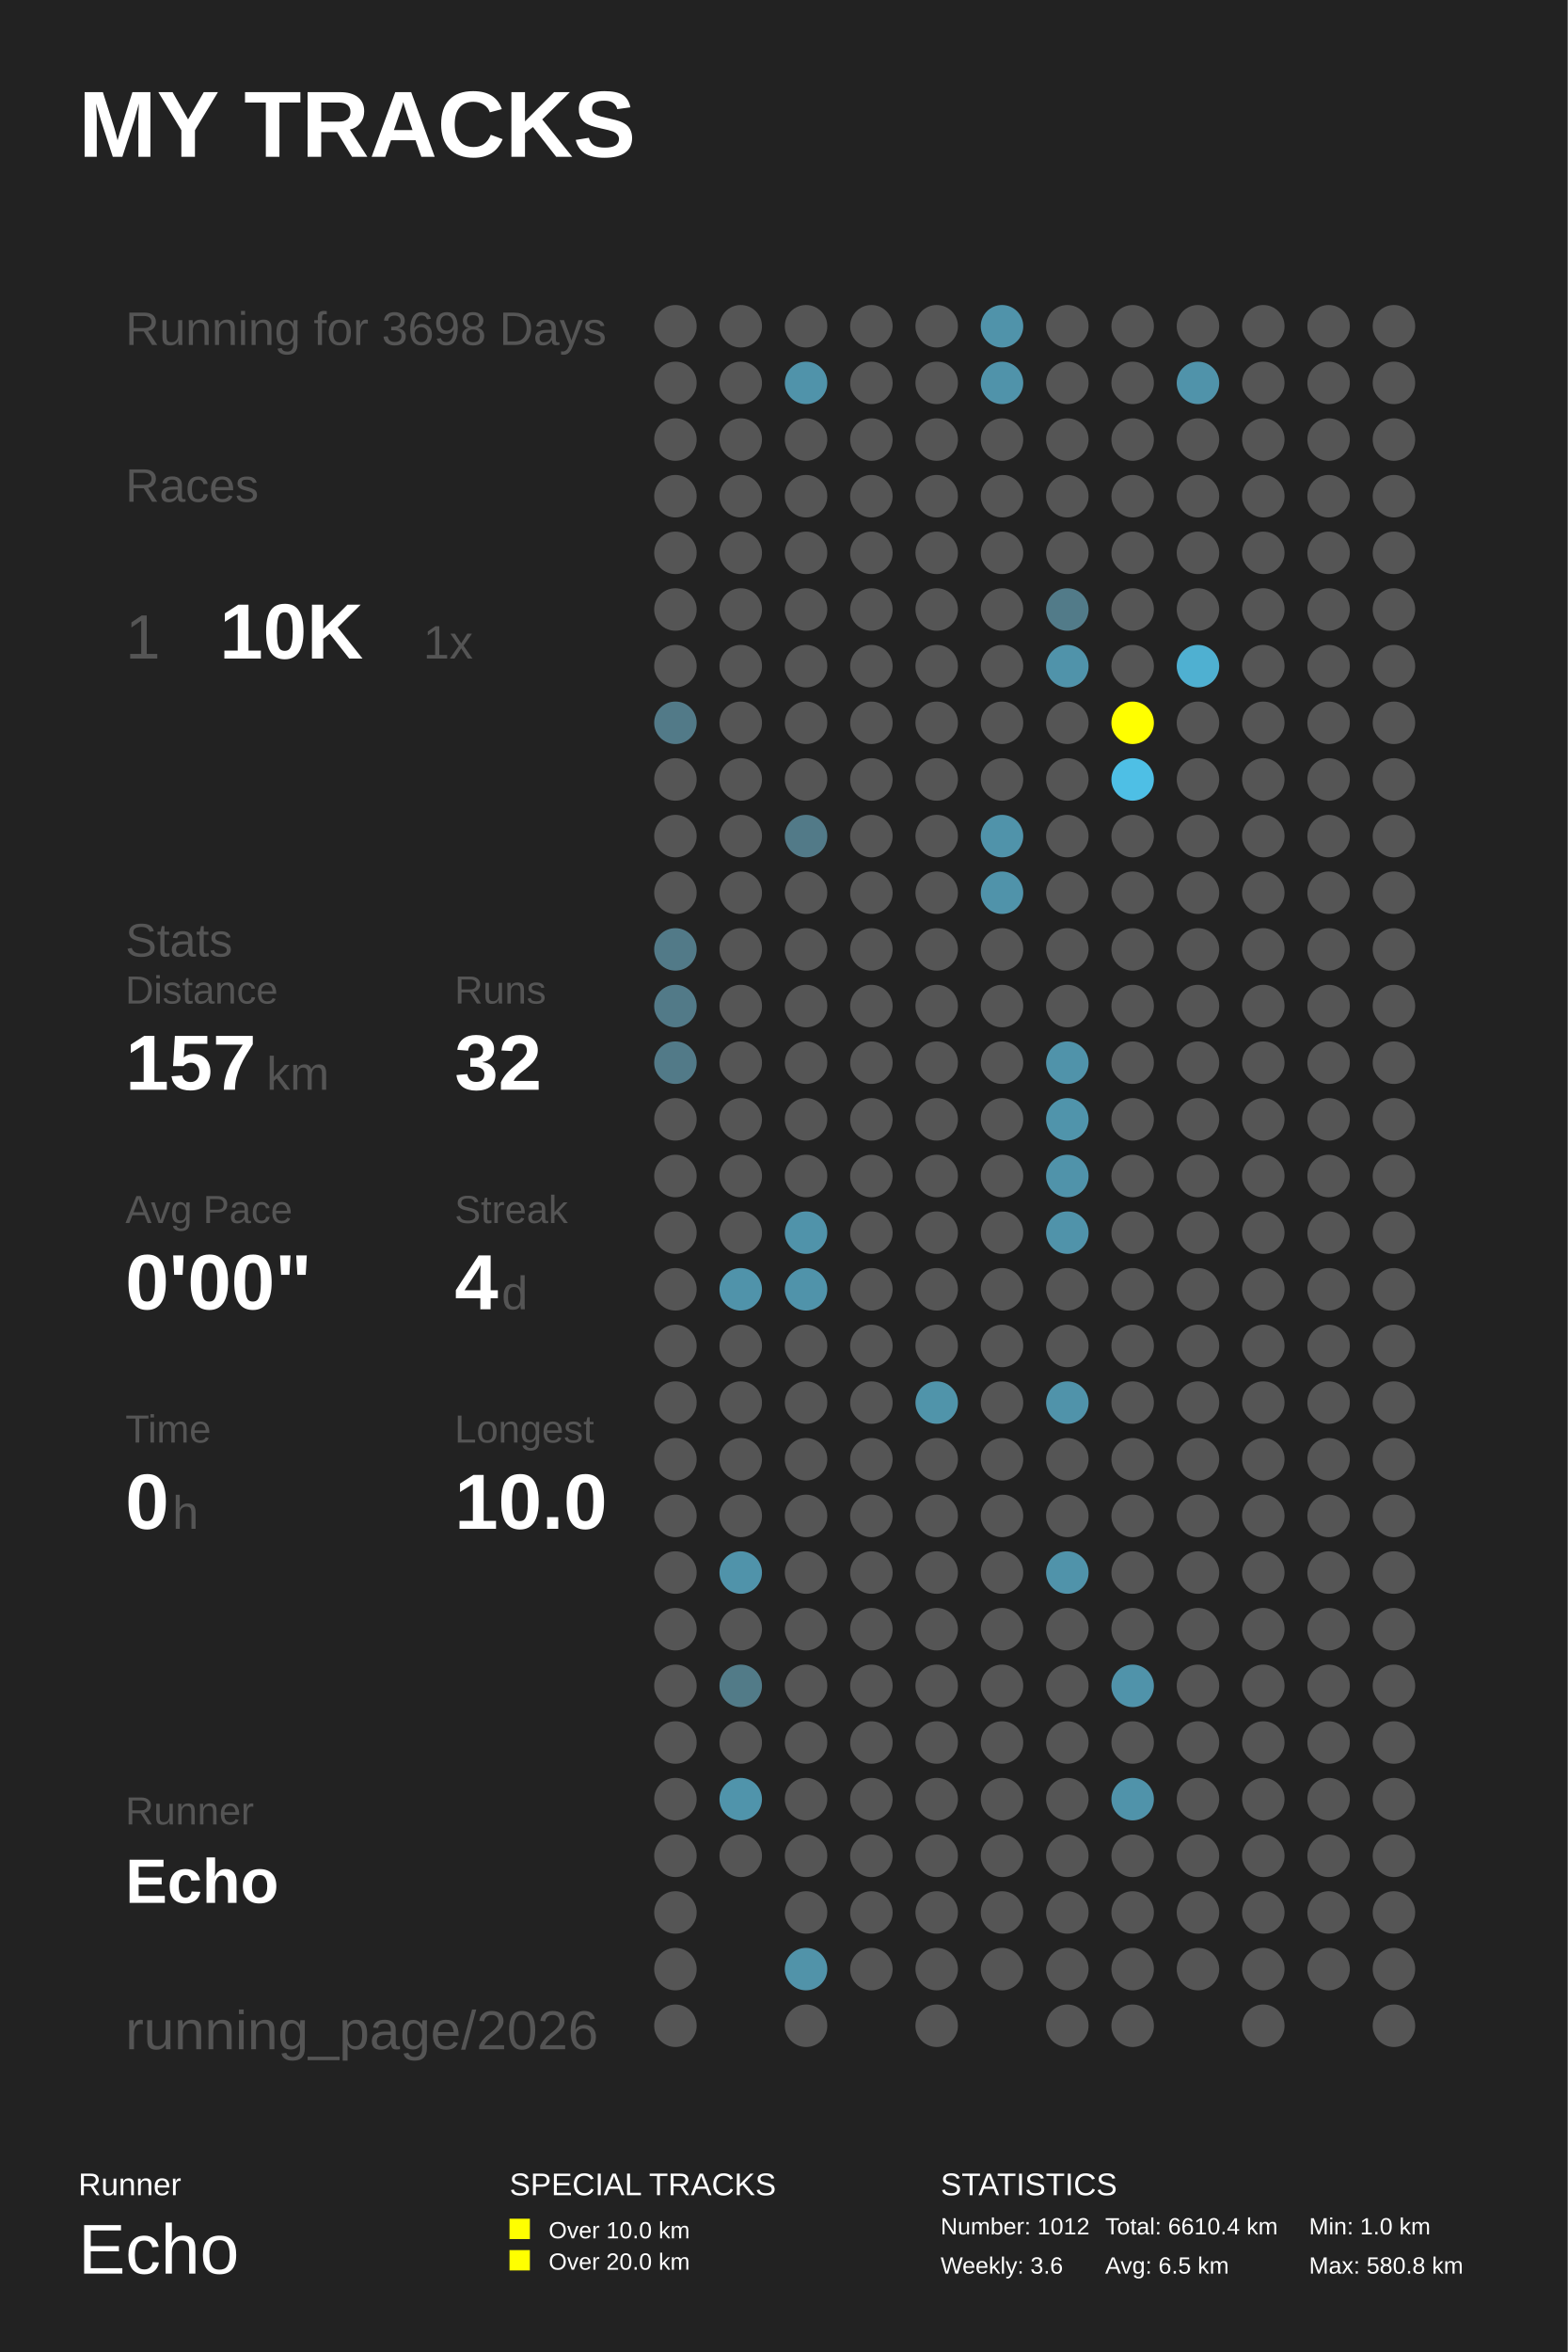
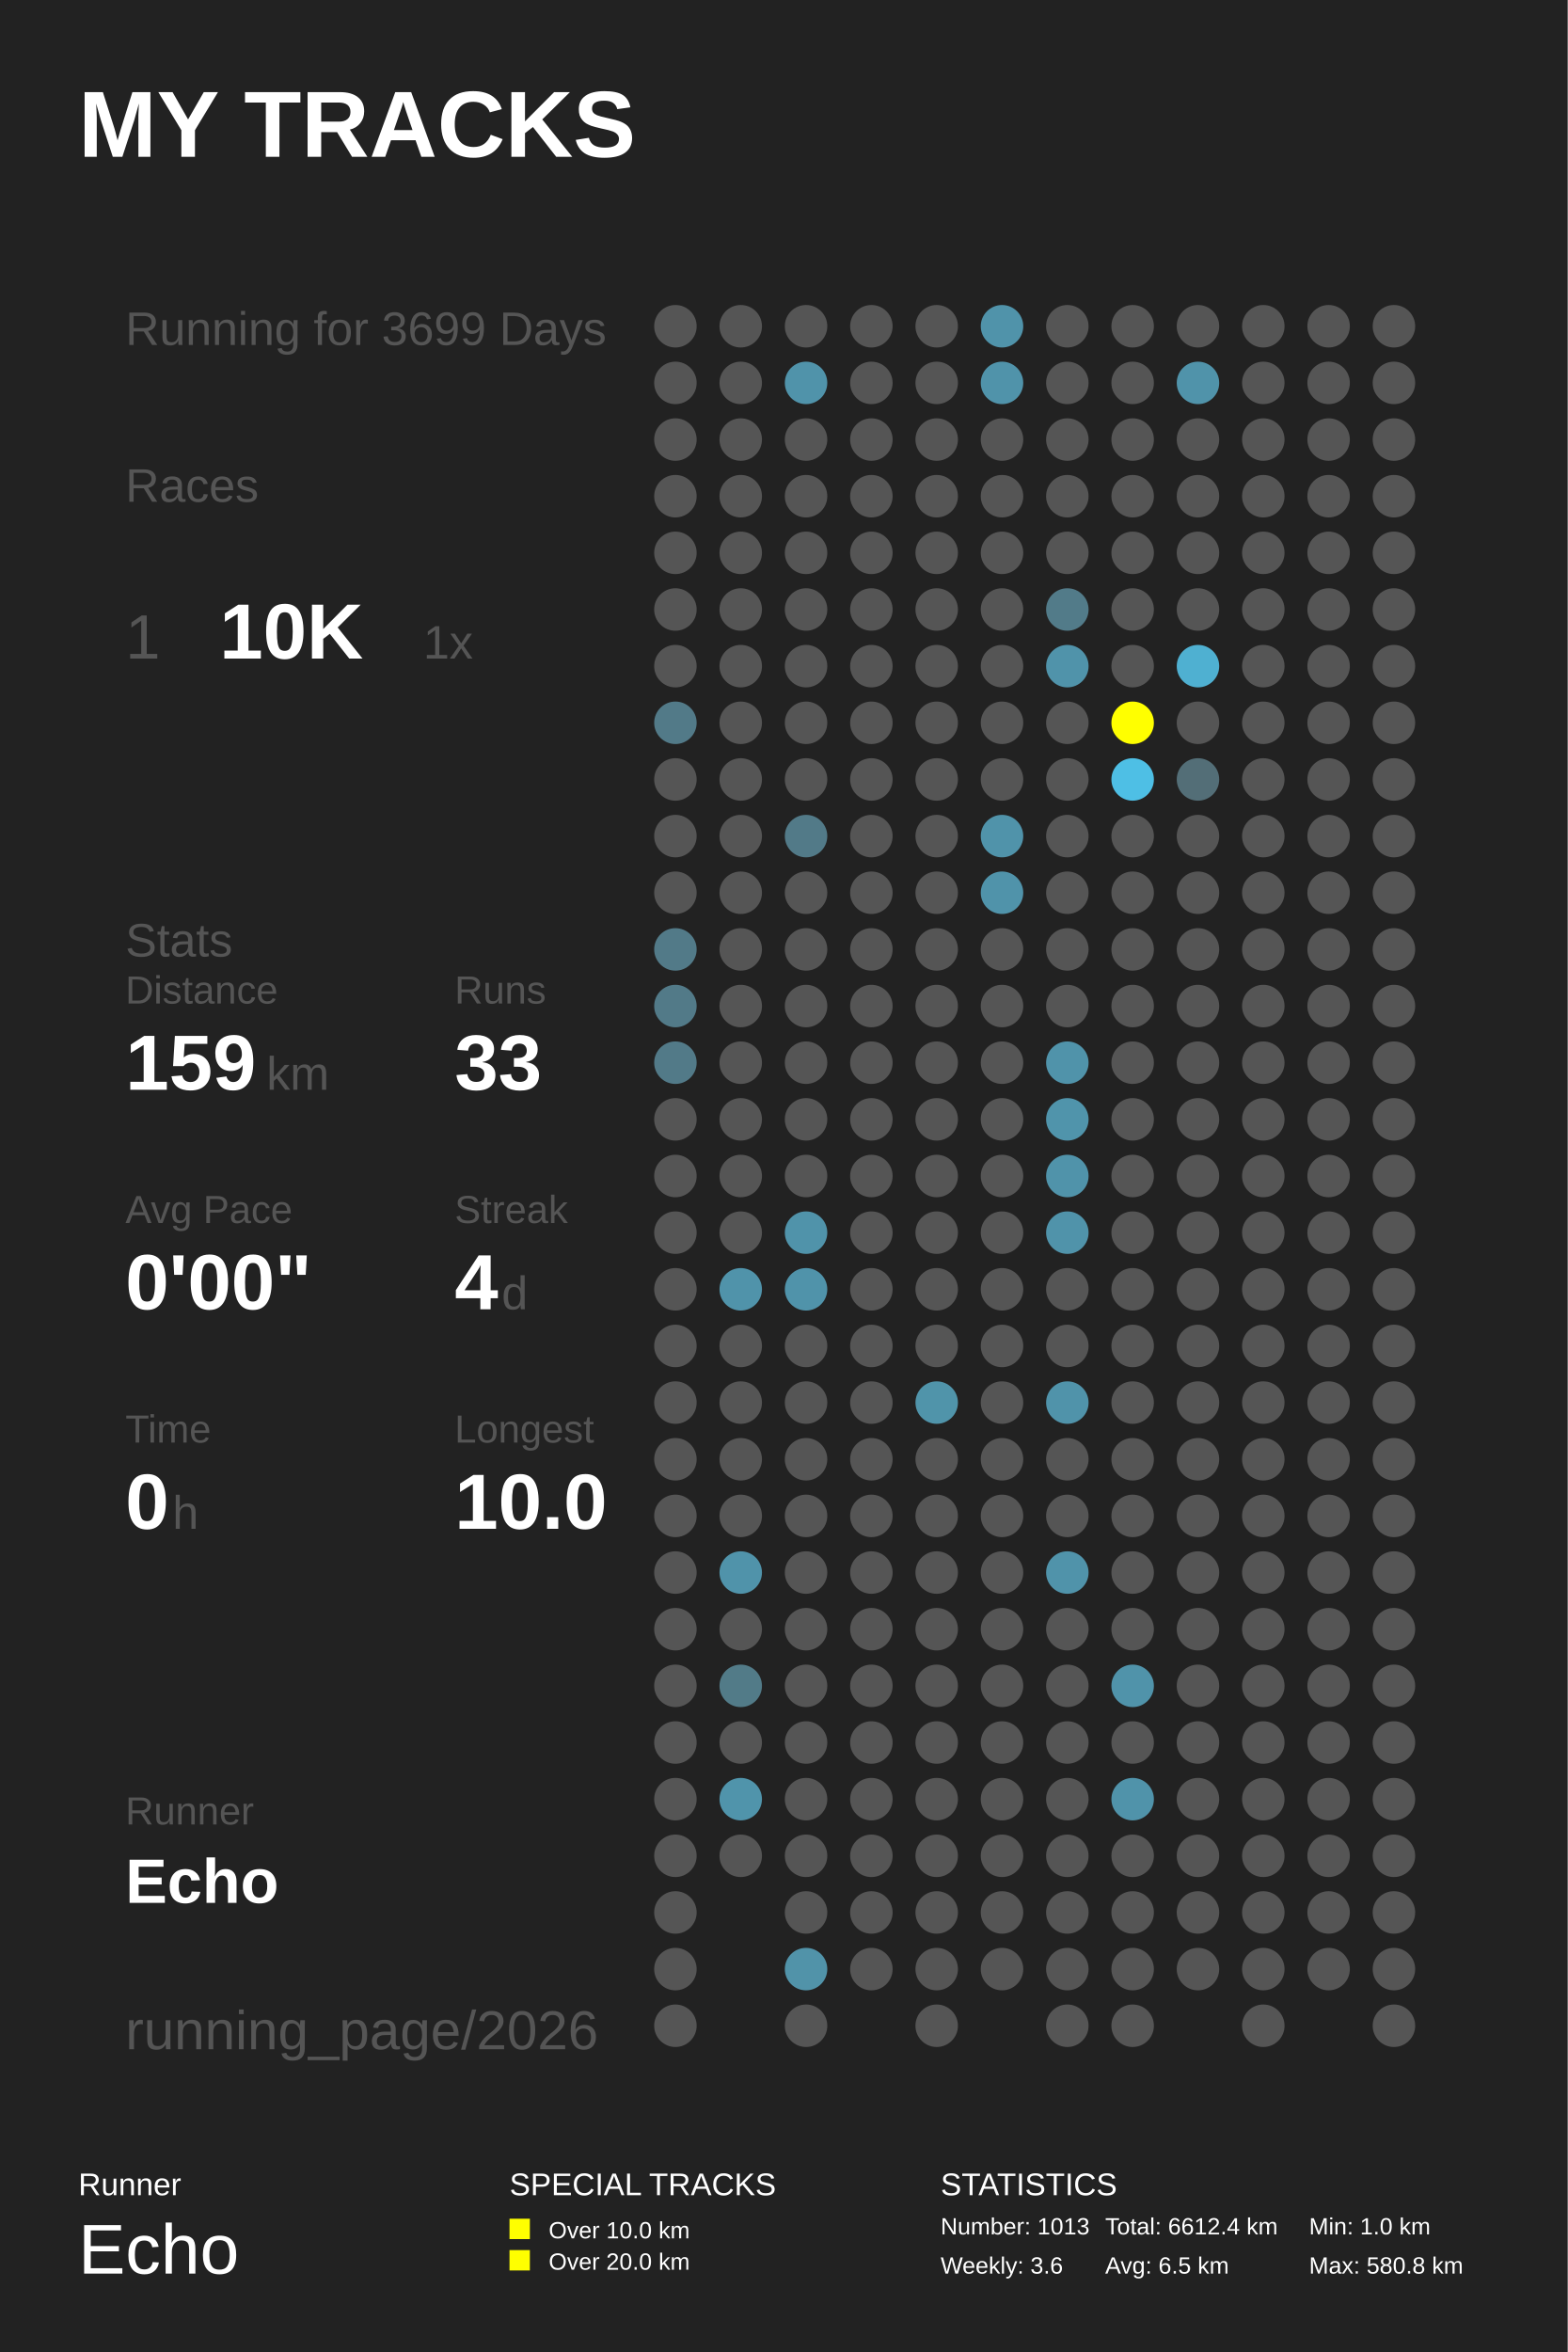
<svg xmlns="http://www.w3.org/2000/svg" baseProfile="full" height="300mm" version="1.1" viewBox="0,0,200,300" width="200mm">
  <defs />
  <rect fill="#222222" height="300" width="200" x="0" y="0" />
  <text fill="#FFFFFF" style="font-size:12px; font-family:Arial; font-weight:bold;" x="10" y="20">MY TRACKS</text>
  <text fill="#FFFFFF" style="font-size:4px; font-family:Arial" x="10" y="280">Runner</text>
  <text fill="#FFFFFF" style="font-size:9px; font-family:Arial" x="10" y="290">Echo</text>
  <text fill="#FFFFFF" style="font-size:4px; font-family:Arial" x="65" y="280">SPECIAL TRACKS</text>
  <rect fill="#FFFF00" height="2.6" width="2.6" x="65" y="283" />
  <text fill="#FFFFFF" style="font-size:3px; font-family:Arial" x="70" y="285.5">Over 10.0 km</text>
  <rect fill="#FFFF00" height="2.6" width="2.6" x="65" y="287" />
  <text fill="#FFFFFF" style="font-size:3px; font-family:Arial" x="70" y="289.5">Over 20.0 km</text>
  <text fill="#FFFFFF" style="font-size:4px; font-family:Arial" x="120" y="280">STATISTICS</text>
-   <text fill="#FFFFFF" style="font-size:3px; font-family:Arial" x="120" y="285">Number: 1012</text>
+   <text fill="#FFFFFF" style="font-size:3px; font-family:Arial" x="120" y="285">Number: 1013</text>
  <text fill="#FFFFFF" style="font-size:3px; font-family:Arial" x="120" y="290">Weekly: 3.6</text>
-   <text fill="#FFFFFF" style="font-size:3px; font-family:Arial" x="141" y="285">Total: 6610.4 km</text>
+   <text fill="#FFFFFF" style="font-size:3px; font-family:Arial" x="141" y="285">Total: 6612.4 km</text>
  <text fill="#FFFFFF" style="font-size:3px; font-family:Arial" x="141" y="290">Avg: 6.5 km</text>
  <text fill="#FFFFFF" style="font-size:3px; font-family:Arial" x="167" y="285">Min: 1.0 km</text>
  <text fill="#FFFFFF" style="font-size:3px; font-family:Arial" x="167" y="290">Max: 580.8 km</text>
-   <text fill="#555555" style="font-size:6px; font-family:Arial;" x="16" y="44">Running for 3698 Days</text>
+   <text fill="#555555" style="font-size:6px; font-family:Arial;" x="16" y="44">Running for 3699 Days</text>
  <text fill="#555555" style="font-size:6px; font-family:Arial;" x="16" y="64">Races</text>
  <text fill="#555555" style="font-size:8px; font-family:Arial;" x="16" y="84">1</text>
  <text fill="#FFFFFF" style="font-size:10px; font-family:Arial; font-weight:bold;" x="28" y="84">10K</text>
  <text fill="#555555" style="font-size:6px; font-family:Arial;" x="54" y="84">1x</text>
  <text fill="#555555" style="font-size:6px; font-family:Arial;" x="16" y="122">Stats</text>
  <text fill="#555555" style="font-size:5px; font-family:Arial;" x="16" y="128">Distance</text>
-   <text fill="#FFFFFF" style="font-size:10px; font-family:Arial; font-weight:bold;" x="16" y="139">157</text>
+   <text fill="#FFFFFF" style="font-size:10px; font-family:Arial; font-weight:bold;" x="16" y="139">159</text>
  <text fill="#555555" style="font-size:6px; font-family:Arial;" x="34" y="139">km</text>
  <text fill="#555555" style="font-size:5px; font-family:Arial;" x="58" y="128">Runs</text>
-   <text fill="#FFFFFF" style="font-size:10px; font-family:Arial; font-weight:bold;" x="58" y="139">32</text>
+   <text fill="#FFFFFF" style="font-size:10px; font-family:Arial; font-weight:bold;" x="58" y="139">33</text>
  <text fill="#555555" style="font-size:5px; font-family:Arial;" x="16" y="156">Avg Pace</text>
  <text fill="#FFFFFF" style="font-size:10px; font-family:Arial; font-weight:bold;" x="16" y="167">0'00"</text>
  <text fill="#555555" style="font-size:5px; font-family:Arial;" x="58" y="156">Streak</text>
  <text fill="#FFFFFF" style="font-size:10px; font-family:Arial; font-weight:bold;" x="58" y="167">4</text>
  <text fill="#555555" style="font-size:6px; font-family:Arial;" x="64" y="167">d</text>
  <text fill="#555555" style="font-size:5px; font-family:Arial;" x="16" y="184">Time</text>
  <text fill="#FFFFFF" style="font-size:10px; font-family:Arial; font-weight:bold;" x="16" y="195">0</text>
  <text fill="#555555" style="font-size:6px; font-family:Arial;" x="22" y="195">h</text>
  <text fill="#555555" style="font-size:5px; font-family:Arial;" x="58" y="184">Longest</text>
  <text fill="#FFFFFF" style="font-size:10px; font-family:Arial; font-weight:bold;" x="58" y="195">10.0</text>
  <text fill="#555555" style="font-size:5px; font-family:Arial;" x="16" y="232.71">Runner</text>
  <text fill="#FFFFFF" style="font-size:8px; font-family:Arial; font-weight:bold;" x="16" y="242.71">Echo</text>
  <text fill="#555555" style="font-size:7px; font-family:Arial;" x="16" y="261.387">running_page/2026</text>
  <circle cx="86.167" cy="41.613" fill="#555555" r="2.71" />
  <circle cx="86.167" cy="48.839" fill="#555555" r="2.71" />
  <circle cx="86.167" cy="56.065" fill="#555555" r="2.71" />
  <circle cx="86.167" cy="63.29" fill="#555555" r="2.71" />
  <circle cx="86.167" cy="70.516" fill="#555555" r="2.71" />
  <circle cx="86.167" cy="77.742" fill="#555555" r="2.71" />
  <circle cx="86.167" cy="84.968" fill="#555555" r="2.71" />
  <circle cx="86.167" cy="92.194" fill="#527a88" r="2.71" />
  <circle cx="86.167" cy="99.419" fill="#555555" r="2.71" />
  <circle cx="86.167" cy="106.645" fill="#555555" r="2.71" />
  <circle cx="86.167" cy="113.871" fill="#555555" r="2.71" />
  <circle cx="86.167" cy="121.097" fill="#527a88" r="2.71" />
  <circle cx="86.167" cy="128.323" fill="#527a88" r="2.71" />
  <circle cx="86.167" cy="135.548" fill="#527a88" r="2.71" />
  <circle cx="86.167" cy="142.774" fill="#555555" r="2.71" />
  <circle cx="86.167" cy="150.0" fill="#555555" r="2.71" />
  <circle cx="86.167" cy="157.226" fill="#555555" r="2.71" />
  <circle cx="86.167" cy="164.452" fill="#555555" r="2.71" />
  <circle cx="86.167" cy="171.677" fill="#555555" r="2.71" />
  <circle cx="86.167" cy="178.903" fill="#555555" r="2.71" />
  <circle cx="86.167" cy="186.129" fill="#555555" r="2.71" />
  <circle cx="86.167" cy="193.355" fill="#555555" r="2.71" />
  <circle cx="86.167" cy="200.581" fill="#555555" r="2.71" />
  <circle cx="86.167" cy="207.806" fill="#555555" r="2.71" />
  <circle cx="86.167" cy="215.032" fill="#555555" r="2.71" />
  <circle cx="86.167" cy="222.258" fill="#555555" r="2.71" />
  <circle cx="86.167" cy="229.484" fill="#555555" r="2.71" />
  <circle cx="86.167" cy="236.71" fill="#555555" r="2.71" />
  <circle cx="86.167" cy="243.935" fill="#555555" r="2.71" />
  <circle cx="86.167" cy="251.161" fill="#555555" r="2.71" />
  <circle cx="86.167" cy="258.387" fill="#555555" r="2.71" />
  <circle cx="94.5" cy="41.613" fill="#555555" r="2.71" />
  <circle cx="94.5" cy="48.839" fill="#555555" r="2.71" />
  <circle cx="94.5" cy="56.065" fill="#555555" r="2.71" />
  <circle cx="94.5" cy="63.29" fill="#555555" r="2.71" />
  <circle cx="94.5" cy="70.516" fill="#555555" r="2.71" />
  <circle cx="94.5" cy="77.742" fill="#555555" r="2.71" />
  <circle cx="94.5" cy="84.968" fill="#555555" r="2.71" />
  <circle cx="94.5" cy="92.194" fill="#555555" r="2.71" />
  <circle cx="94.5" cy="99.419" fill="#555555" r="2.71" />
  <circle cx="94.5" cy="106.645" fill="#555555" r="2.71" />
  <circle cx="94.5" cy="113.871" fill="#555555" r="2.71" />
  <circle cx="94.5" cy="121.097" fill="#555555" r="2.71" />
  <circle cx="94.5" cy="128.323" fill="#555555" r="2.71" />
  <circle cx="94.5" cy="135.548" fill="#555555" r="2.71" />
  <circle cx="94.5" cy="142.774" fill="#555555" r="2.71" />
  <circle cx="94.5" cy="150.0" fill="#555555" r="2.71" />
  <circle cx="94.5" cy="157.226" fill="#555555" r="2.71" />
  <circle cx="94.5" cy="164.452" fill="#5093aa" r="2.71" />
  <circle cx="94.5" cy="171.677" fill="#555555" r="2.71" />
  <circle cx="94.5" cy="178.903" fill="#555555" r="2.71" />
  <circle cx="94.5" cy="186.129" fill="#555555" r="2.71" />
  <circle cx="94.5" cy="193.355" fill="#555555" r="2.71" />
  <circle cx="94.5" cy="200.581" fill="#5093aa" r="2.71" />
  <circle cx="94.5" cy="207.806" fill="#555555" r="2.71" />
  <circle cx="94.5" cy="215.032" fill="#527b88" r="2.71" />
  <circle cx="94.5" cy="222.258" fill="#555555" r="2.71" />
  <circle cx="94.5" cy="229.484" fill="#5094ab" r="2.71" />
  <circle cx="94.5" cy="236.71" fill="#555555" r="2.71" />
  <circle cx="102.833" cy="41.613" fill="#555555" r="2.71" />
  <circle cx="102.833" cy="48.839" fill="#5093aa" r="2.71" />
  <circle cx="102.833" cy="56.065" fill="#555555" r="2.71" />
  <circle cx="102.833" cy="63.29" fill="#555555" r="2.71" />
  <circle cx="102.833" cy="70.516" fill="#555555" r="2.71" />
  <circle cx="102.833" cy="77.742" fill="#555555" r="2.71" />
  <circle cx="102.833" cy="84.968" fill="#555555" r="2.71" />
  <circle cx="102.833" cy="92.194" fill="#555555" r="2.71" />
  <circle cx="102.833" cy="99.419" fill="#555555" r="2.71" />
  <circle cx="102.833" cy="106.645" fill="#527a88" r="2.71" />
  <circle cx="102.833" cy="113.871" fill="#555555" r="2.71" />
  <circle cx="102.833" cy="121.097" fill="#555555" r="2.71" />
  <circle cx="102.833" cy="128.323" fill="#555555" r="2.71" />
  <circle cx="102.833" cy="135.548" fill="#555555" r="2.71" />
  <circle cx="102.833" cy="142.774" fill="#555555" r="2.71" />
  <circle cx="102.833" cy="150.0" fill="#555555" r="2.71" />
  <circle cx="102.833" cy="157.226" fill="#5093aa" r="2.71" />
  <circle cx="102.833" cy="164.452" fill="#5093aa" r="2.71" />
  <circle cx="102.833" cy="171.677" fill="#555555" r="2.71" />
  <circle cx="102.833" cy="178.903" fill="#555555" r="2.71" />
  <circle cx="102.833" cy="186.129" fill="#555555" r="2.71" />
  <circle cx="102.833" cy="193.355" fill="#555555" r="2.71" />
  <circle cx="102.833" cy="200.581" fill="#555555" r="2.71" />
  <circle cx="102.833" cy="207.806" fill="#555555" r="2.71" />
  <circle cx="102.833" cy="215.032" fill="#555555" r="2.71" />
  <circle cx="102.833" cy="222.258" fill="#555555" r="2.71" />
  <circle cx="102.833" cy="229.484" fill="#555555" r="2.71" />
  <circle cx="102.833" cy="236.71" fill="#555555" r="2.71" />
  <circle cx="102.833" cy="243.935" fill="#555555" r="2.71" />
  <circle cx="102.833" cy="251.161" fill="#5193a9" r="2.71" />
  <circle cx="102.833" cy="258.387" fill="#555555" r="2.71" />
  <circle cx="111.167" cy="41.613" fill="#555555" r="2.71" />
  <circle cx="111.167" cy="48.839" fill="#555555" r="2.71" />
  <circle cx="111.167" cy="56.065" fill="#555555" r="2.71" />
  <circle cx="111.167" cy="63.29" fill="#555555" r="2.71" />
  <circle cx="111.167" cy="70.516" fill="#555555" r="2.71" />
  <circle cx="111.167" cy="77.742" fill="#555555" r="2.71" />
  <circle cx="111.167" cy="84.968" fill="#555555" r="2.71" />
  <circle cx="111.167" cy="92.194" fill="#555555" r="2.71" />
  <circle cx="111.167" cy="99.419" fill="#555555" r="2.71" />
  <circle cx="111.167" cy="106.645" fill="#555555" r="2.71" />
  <circle cx="111.167" cy="113.871" fill="#555555" r="2.71" />
  <circle cx="111.167" cy="121.097" fill="#555555" r="2.71" />
  <circle cx="111.167" cy="128.323" fill="#555555" r="2.71" />
  <circle cx="111.167" cy="135.548" fill="#555555" r="2.71" />
  <circle cx="111.167" cy="142.774" fill="#555555" r="2.71" />
  <circle cx="111.167" cy="150.0" fill="#555555" r="2.71" />
  <circle cx="111.167" cy="157.226" fill="#555555" r="2.71" />
  <circle cx="111.167" cy="164.452" fill="#555555" r="2.71" />
  <circle cx="111.167" cy="171.677" fill="#555555" r="2.71" />
  <circle cx="111.167" cy="178.903" fill="#555555" r="2.71" />
  <circle cx="111.167" cy="186.129" fill="#555555" r="2.71" />
  <circle cx="111.167" cy="193.355" fill="#555555" r="2.71" />
  <circle cx="111.167" cy="200.581" fill="#555555" r="2.71" />
  <circle cx="111.167" cy="207.806" fill="#555555" r="2.71" />
  <circle cx="111.167" cy="215.032" fill="#555555" r="2.71" />
  <circle cx="111.167" cy="222.258" fill="#555555" r="2.71" />
  <circle cx="111.167" cy="229.484" fill="#555555" r="2.71" />
  <circle cx="111.167" cy="236.71" fill="#555555" r="2.71" />
  <circle cx="111.167" cy="243.935" fill="#555555" r="2.71" />
  <circle cx="111.167" cy="251.161" fill="#555555" r="2.71" />
  <circle cx="119.5" cy="41.613" fill="#555555" r="2.71" />
  <circle cx="119.5" cy="48.839" fill="#555555" r="2.71" />
  <circle cx="119.5" cy="56.065" fill="#555555" r="2.71" />
  <circle cx="119.5" cy="63.29" fill="#555555" r="2.71" />
  <circle cx="119.5" cy="70.516" fill="#555555" r="2.71" />
  <circle cx="119.5" cy="77.742" fill="#555555" r="2.71" />
  <circle cx="119.5" cy="84.968" fill="#555555" r="2.71" />
  <circle cx="119.5" cy="92.194" fill="#555555" r="2.71" />
  <circle cx="119.5" cy="99.419" fill="#555555" r="2.71" />
  <circle cx="119.5" cy="106.645" fill="#555555" r="2.71" />
  <circle cx="119.5" cy="113.871" fill="#555555" r="2.71" />
  <circle cx="119.5" cy="121.097" fill="#555555" r="2.71" />
  <circle cx="119.5" cy="128.323" fill="#555555" r="2.71" />
  <circle cx="119.5" cy="135.548" fill="#555555" r="2.71" />
  <circle cx="119.5" cy="142.774" fill="#555555" r="2.71" />
  <circle cx="119.5" cy="150.0" fill="#555555" r="2.71" />
  <circle cx="119.5" cy="157.226" fill="#555555" r="2.71" />
  <circle cx="119.5" cy="164.452" fill="#555555" r="2.71" />
  <circle cx="119.5" cy="171.677" fill="#555555" r="2.71" />
  <circle cx="119.5" cy="178.903" fill="#5094aa" r="2.71" />
  <circle cx="119.5" cy="186.129" fill="#555555" r="2.71" />
  <circle cx="119.5" cy="193.355" fill="#555555" r="2.71" />
  <circle cx="119.5" cy="200.581" fill="#555555" r="2.71" />
  <circle cx="119.5" cy="207.806" fill="#555555" r="2.71" />
  <circle cx="119.5" cy="215.032" fill="#555555" r="2.71" />
  <circle cx="119.5" cy="222.258" fill="#555555" r="2.71" />
  <circle cx="119.5" cy="229.484" fill="#555555" r="2.71" />
  <circle cx="119.5" cy="236.71" fill="#555555" r="2.71" />
  <circle cx="119.5" cy="243.935" fill="#555555" r="2.71" />
  <circle cx="119.5" cy="251.161" fill="#555555" r="2.71" />
  <circle cx="119.5" cy="258.387" fill="#555555" r="2.71" />
  <circle cx="127.833" cy="41.613" fill="#5093aa" r="2.71" />
  <circle cx="127.833" cy="48.839" fill="#5093aa" r="2.71" />
  <circle cx="127.833" cy="56.065" fill="#555555" r="2.71" />
  <circle cx="127.833" cy="63.29" fill="#555555" r="2.71" />
  <circle cx="127.833" cy="70.516" fill="#555555" r="2.71" />
  <circle cx="127.833" cy="77.742" fill="#555555" r="2.71" />
  <circle cx="127.833" cy="84.968" fill="#555555" r="2.71" />
  <circle cx="127.833" cy="92.194" fill="#555555" r="2.71" />
  <circle cx="127.833" cy="99.419" fill="#555555" r="2.71" />
  <circle cx="127.833" cy="106.645" fill="#5093aa" r="2.71" />
  <circle cx="127.833" cy="113.871" fill="#5093aa" r="2.71" />
  <circle cx="127.833" cy="121.097" fill="#555555" r="2.71" />
  <circle cx="127.833" cy="128.323" fill="#555555" r="2.71" />
  <circle cx="127.833" cy="135.548" fill="#555555" r="2.71" />
  <circle cx="127.833" cy="142.774" fill="#555555" r="2.71" />
  <circle cx="127.833" cy="150.0" fill="#555555" r="2.71" />
  <circle cx="127.833" cy="157.226" fill="#555555" r="2.71" />
  <circle cx="127.833" cy="164.452" fill="#555555" r="2.71" />
  <circle cx="127.833" cy="171.677" fill="#555555" r="2.71" />
  <circle cx="127.833" cy="178.903" fill="#555555" r="2.71" />
  <circle cx="127.833" cy="186.129" fill="#555555" r="2.71" />
  <circle cx="127.833" cy="193.355" fill="#555555" r="2.71" />
  <circle cx="127.833" cy="200.581" fill="#555555" r="2.71" />
  <circle cx="127.833" cy="207.806" fill="#555555" r="2.71" />
  <circle cx="127.833" cy="215.032" fill="#555555" r="2.71" />
  <circle cx="127.833" cy="222.258" fill="#555555" r="2.71" />
  <circle cx="127.833" cy="229.484" fill="#555555" r="2.71" />
  <circle cx="127.833" cy="236.71" fill="#555555" r="2.71" />
  <circle cx="127.833" cy="243.935" fill="#555555" r="2.71" />
  <circle cx="127.833" cy="251.161" fill="#555555" r="2.71" />
  <circle cx="136.167" cy="41.613" fill="#555555" r="2.71" />
  <circle cx="136.167" cy="48.839" fill="#555555" r="2.71" />
  <circle cx="136.167" cy="56.065" fill="#555555" r="2.71" />
  <circle cx="136.167" cy="63.29" fill="#555555" r="2.71" />
  <circle cx="136.167" cy="70.516" fill="#555555" r="2.71" />
  <circle cx="136.167" cy="77.742" fill="#527b89" r="2.71" />
  <circle cx="136.167" cy="84.968" fill="#5093aa" r="2.71" />
  <circle cx="136.167" cy="92.194" fill="#555555" r="2.71" />
  <circle cx="136.167" cy="99.419" fill="#555555" r="2.71" />
  <circle cx="136.167" cy="106.645" fill="#555555" r="2.71" />
  <circle cx="136.167" cy="113.871" fill="#555555" r="2.71" />
  <circle cx="136.167" cy="121.097" fill="#555555" r="2.71" />
  <circle cx="136.167" cy="128.323" fill="#555555" r="2.71" />
  <circle cx="136.167" cy="135.548" fill="#5093aa" r="2.71" />
  <circle cx="136.167" cy="142.774" fill="#5094ab" r="2.71" />
  <circle cx="136.167" cy="150.0" fill="#5093aa" r="2.71" />
  <circle cx="136.167" cy="157.226" fill="#5093aa" r="2.71" />
  <circle cx="136.167" cy="164.452" fill="#555555" r="2.71" />
  <circle cx="136.167" cy="171.677" fill="#555555" r="2.71" />
  <circle cx="136.167" cy="178.903" fill="#5093aa" r="2.71" />
  <circle cx="136.167" cy="186.129" fill="#555555" r="2.71" />
  <circle cx="136.167" cy="193.355" fill="#555555" r="2.71" />
  <circle cx="136.167" cy="200.581" fill="#5093aa" r="2.71" />
  <circle cx="136.167" cy="207.806" fill="#555555" r="2.71" />
  <circle cx="136.167" cy="215.032" fill="#555555" r="2.71" />
  <circle cx="136.167" cy="222.258" fill="#555555" r="2.71" />
  <circle cx="136.167" cy="229.484" fill="#555555" r="2.71" />
  <circle cx="136.167" cy="236.71" fill="#555555" r="2.71" />
  <circle cx="136.167" cy="243.935" fill="#555555" r="2.71" />
  <circle cx="136.167" cy="251.161" fill="#555555" r="2.71" />
  <circle cx="136.167" cy="258.387" fill="#555555" r="2.71" />
  <circle cx="144.5" cy="41.613" fill="#555555" r="2.71" />
  <circle cx="144.5" cy="48.839" fill="#555555" r="2.71" />
  <circle cx="144.5" cy="56.065" fill="#555555" r="2.71" />
  <circle cx="144.5" cy="63.29" fill="#555555" r="2.71" />
  <circle cx="144.5" cy="70.516" fill="#555555" r="2.71" />
  <circle cx="144.5" cy="77.742" fill="#555555" r="2.71" />
  <circle cx="144.5" cy="84.968" fill="#555555" r="2.71" />
  <circle cx="144.5" cy="92.194" fill="#FFFF00" r="2.71" />
  <circle cx="144.5" cy="99.419" fill="#4ebfe5" r="2.71" />
  <circle cx="144.5" cy="106.645" fill="#555555" r="2.71" />
  <circle cx="144.5" cy="113.871" fill="#555555" r="2.71" />
  <circle cx="144.5" cy="121.097" fill="#555555" r="2.71" />
  <circle cx="144.5" cy="128.323" fill="#555555" r="2.71" />
  <circle cx="144.5" cy="135.548" fill="#555555" r="2.71" />
  <circle cx="144.5" cy="142.774" fill="#555555" r="2.71" />
  <circle cx="144.5" cy="150.0" fill="#555555" r="2.71" />
  <circle cx="144.5" cy="157.226" fill="#555555" r="2.71" />
  <circle cx="144.5" cy="164.452" fill="#555555" r="2.71" />
  <circle cx="144.5" cy="171.677" fill="#555555" r="2.71" />
  <circle cx="144.5" cy="178.903" fill="#555555" r="2.71" />
  <circle cx="144.5" cy="186.129" fill="#555555" r="2.71" />
  <circle cx="144.5" cy="193.355" fill="#555555" r="2.71" />
  <circle cx="144.5" cy="200.581" fill="#555555" r="2.71" />
  <circle cx="144.5" cy="207.806" fill="#555555" r="2.71" />
  <circle cx="144.5" cy="215.032" fill="#5093aa" r="2.71" />
  <circle cx="144.5" cy="222.258" fill="#555555" r="2.71" />
  <circle cx="144.5" cy="229.484" fill="#5093aa" r="2.71" />
  <circle cx="144.5" cy="236.71" fill="#555555" r="2.71" />
  <circle cx="144.5" cy="243.935" fill="#555555" r="2.71" />
  <circle cx="144.5" cy="251.161" fill="#555555" r="2.71" />
  <circle cx="144.5" cy="258.387" fill="#555555" r="2.71" />
  <circle cx="152.833" cy="41.613" fill="#555555" r="2.71" />
  <circle cx="152.833" cy="48.839" fill="#5093aa" r="2.71" />
  <circle cx="152.833" cy="56.065" fill="#555555" r="2.71" />
  <circle cx="152.833" cy="63.29" fill="#555555" r="2.71" />
  <circle cx="152.833" cy="70.516" fill="#555555" r="2.71" />
  <circle cx="152.833" cy="77.742" fill="#555555" r="2.71" />
  <circle cx="152.833" cy="84.968" fill="#4fb0d1" r="2.71" />
  <circle cx="152.833" cy="92.194" fill="#555555" r="2.71" />
-   <circle cx="152.833" cy="99.419" fill="#555555" r="2.71" />
+   <circle cx="152.833" cy="99.419" fill="#536e77" r="2.71" />
  <circle cx="152.833" cy="106.645" fill="#555555" r="2.71" />
  <circle cx="152.833" cy="113.871" fill="#555555" r="2.71" />
  <circle cx="152.833" cy="121.097" fill="#555555" r="2.71" />
  <circle cx="152.833" cy="128.323" fill="#555555" r="2.71" />
  <circle cx="152.833" cy="135.548" fill="#555555" r="2.71" />
  <circle cx="152.833" cy="142.774" fill="#555555" r="2.71" />
  <circle cx="152.833" cy="150.0" fill="#555555" r="2.71" />
  <circle cx="152.833" cy="157.226" fill="#555555" r="2.71" />
  <circle cx="152.833" cy="164.452" fill="#555555" r="2.71" />
  <circle cx="152.833" cy="171.677" fill="#555555" r="2.71" />
  <circle cx="152.833" cy="178.903" fill="#555555" r="2.71" />
  <circle cx="152.833" cy="186.129" fill="#555555" r="2.71" />
  <circle cx="152.833" cy="193.355" fill="#555555" r="2.71" />
  <circle cx="152.833" cy="200.581" fill="#555555" r="2.71" />
  <circle cx="152.833" cy="207.806" fill="#555555" r="2.71" />
  <circle cx="152.833" cy="215.032" fill="#555555" r="2.71" />
  <circle cx="152.833" cy="222.258" fill="#555555" r="2.71" />
  <circle cx="152.833" cy="229.484" fill="#555555" r="2.71" />
  <circle cx="152.833" cy="236.71" fill="#555555" r="2.71" />
  <circle cx="152.833" cy="243.935" fill="#555555" r="2.71" />
  <circle cx="152.833" cy="251.161" fill="#555555" r="2.71" />
  <circle cx="161.167" cy="41.613" fill="#555555" r="2.71" />
  <circle cx="161.167" cy="48.839" fill="#555555" r="2.71" />
  <circle cx="161.167" cy="56.065" fill="#555555" r="2.71" />
  <circle cx="161.167" cy="63.29" fill="#555555" r="2.71" />
  <circle cx="161.167" cy="70.516" fill="#555555" r="2.71" />
  <circle cx="161.167" cy="77.742" fill="#555555" r="2.71" />
  <circle cx="161.167" cy="84.968" fill="#555555" r="2.71" />
  <circle cx="161.167" cy="92.194" fill="#555555" r="2.71" />
  <circle cx="161.167" cy="99.419" fill="#555555" r="2.71" />
  <circle cx="161.167" cy="106.645" fill="#555555" r="2.71" />
  <circle cx="161.167" cy="113.871" fill="#555555" r="2.71" />
  <circle cx="161.167" cy="121.097" fill="#555555" r="2.71" />
  <circle cx="161.167" cy="128.323" fill="#555555" r="2.71" />
  <circle cx="161.167" cy="135.548" fill="#555555" r="2.71" />
  <circle cx="161.167" cy="142.774" fill="#555555" r="2.71" />
  <circle cx="161.167" cy="150.0" fill="#555555" r="2.71" />
  <circle cx="161.167" cy="157.226" fill="#555555" r="2.71" />
  <circle cx="161.167" cy="164.452" fill="#555555" r="2.71" />
  <circle cx="161.167" cy="171.677" fill="#555555" r="2.71" />
  <circle cx="161.167" cy="178.903" fill="#555555" r="2.71" />
  <circle cx="161.167" cy="186.129" fill="#555555" r="2.71" />
  <circle cx="161.167" cy="193.355" fill="#555555" r="2.71" />
  <circle cx="161.167" cy="200.581" fill="#555555" r="2.71" />
  <circle cx="161.167" cy="207.806" fill="#555555" r="2.71" />
  <circle cx="161.167" cy="215.032" fill="#555555" r="2.71" />
  <circle cx="161.167" cy="222.258" fill="#555555" r="2.71" />
  <circle cx="161.167" cy="229.484" fill="#555555" r="2.71" />
  <circle cx="161.167" cy="236.71" fill="#555555" r="2.71" />
  <circle cx="161.167" cy="243.935" fill="#555555" r="2.71" />
  <circle cx="161.167" cy="251.161" fill="#555555" r="2.71" />
  <circle cx="161.167" cy="258.387" fill="#555555" r="2.71" />
  <circle cx="169.5" cy="41.613" fill="#555555" r="2.71" />
  <circle cx="169.5" cy="48.839" fill="#555555" r="2.71" />
  <circle cx="169.5" cy="56.065" fill="#555555" r="2.71" />
  <circle cx="169.5" cy="63.29" fill="#555555" r="2.71" />
  <circle cx="169.5" cy="70.516" fill="#555555" r="2.71" />
  <circle cx="169.5" cy="77.742" fill="#555555" r="2.71" />
  <circle cx="169.5" cy="84.968" fill="#555555" r="2.71" />
  <circle cx="169.5" cy="92.194" fill="#555555" r="2.71" />
  <circle cx="169.5" cy="99.419" fill="#555555" r="2.71" />
  <circle cx="169.5" cy="106.645" fill="#555555" r="2.71" />
  <circle cx="169.5" cy="113.871" fill="#555555" r="2.71" />
  <circle cx="169.5" cy="121.097" fill="#555555" r="2.71" />
  <circle cx="169.5" cy="128.323" fill="#555555" r="2.71" />
  <circle cx="169.5" cy="135.548" fill="#555555" r="2.71" />
  <circle cx="169.5" cy="142.774" fill="#555555" r="2.71" />
  <circle cx="169.5" cy="150.0" fill="#555555" r="2.71" />
  <circle cx="169.5" cy="157.226" fill="#555555" r="2.71" />
  <circle cx="169.5" cy="164.452" fill="#555555" r="2.71" />
  <circle cx="169.5" cy="171.677" fill="#555555" r="2.71" />
  <circle cx="169.5" cy="178.903" fill="#555555" r="2.71" />
  <circle cx="169.5" cy="186.129" fill="#555555" r="2.71" />
  <circle cx="169.5" cy="193.355" fill="#555555" r="2.71" />
  <circle cx="169.5" cy="200.581" fill="#555555" r="2.71" />
  <circle cx="169.5" cy="207.806" fill="#555555" r="2.71" />
  <circle cx="169.5" cy="215.032" fill="#555555" r="2.71" />
  <circle cx="169.5" cy="222.258" fill="#555555" r="2.71" />
  <circle cx="169.5" cy="229.484" fill="#555555" r="2.71" />
  <circle cx="169.5" cy="236.71" fill="#555555" r="2.71" />
  <circle cx="169.5" cy="243.935" fill="#555555" r="2.71" />
  <circle cx="169.5" cy="251.161" fill="#555555" r="2.71" />
  <circle cx="177.833" cy="41.613" fill="#555555" r="2.71" />
  <circle cx="177.833" cy="48.839" fill="#555555" r="2.71" />
  <circle cx="177.833" cy="56.065" fill="#555555" r="2.71" />
  <circle cx="177.833" cy="63.29" fill="#555555" r="2.71" />
  <circle cx="177.833" cy="70.516" fill="#555555" r="2.71" />
  <circle cx="177.833" cy="77.742" fill="#555555" r="2.71" />
  <circle cx="177.833" cy="84.968" fill="#555555" r="2.71" />
  <circle cx="177.833" cy="92.194" fill="#555555" r="2.71" />
  <circle cx="177.833" cy="99.419" fill="#555555" r="2.71" />
  <circle cx="177.833" cy="106.645" fill="#555555" r="2.71" />
  <circle cx="177.833" cy="113.871" fill="#555555" r="2.71" />
  <circle cx="177.833" cy="121.097" fill="#555555" r="2.71" />
  <circle cx="177.833" cy="128.323" fill="#555555" r="2.71" />
  <circle cx="177.833" cy="135.548" fill="#555555" r="2.71" />
  <circle cx="177.833" cy="142.774" fill="#555555" r="2.71" />
  <circle cx="177.833" cy="150.0" fill="#555555" r="2.71" />
  <circle cx="177.833" cy="157.226" fill="#555555" r="2.71" />
  <circle cx="177.833" cy="164.452" fill="#555555" r="2.71" />
  <circle cx="177.833" cy="171.677" fill="#555555" r="2.71" />
  <circle cx="177.833" cy="178.903" fill="#555555" r="2.71" />
  <circle cx="177.833" cy="186.129" fill="#555555" r="2.71" />
  <circle cx="177.833" cy="193.355" fill="#555555" r="2.71" />
  <circle cx="177.833" cy="200.581" fill="#555555" r="2.71" />
  <circle cx="177.833" cy="207.806" fill="#555555" r="2.71" />
  <circle cx="177.833" cy="215.032" fill="#555555" r="2.71" />
  <circle cx="177.833" cy="222.258" fill="#555555" r="2.71" />
  <circle cx="177.833" cy="229.484" fill="#555555" r="2.71" />
  <circle cx="177.833" cy="236.71" fill="#555555" r="2.71" />
  <circle cx="177.833" cy="243.935" fill="#555555" r="2.71" />
  <circle cx="177.833" cy="251.161" fill="#555555" r="2.71" />
  <circle cx="177.833" cy="258.387" fill="#555555" r="2.71" />
</svg>
